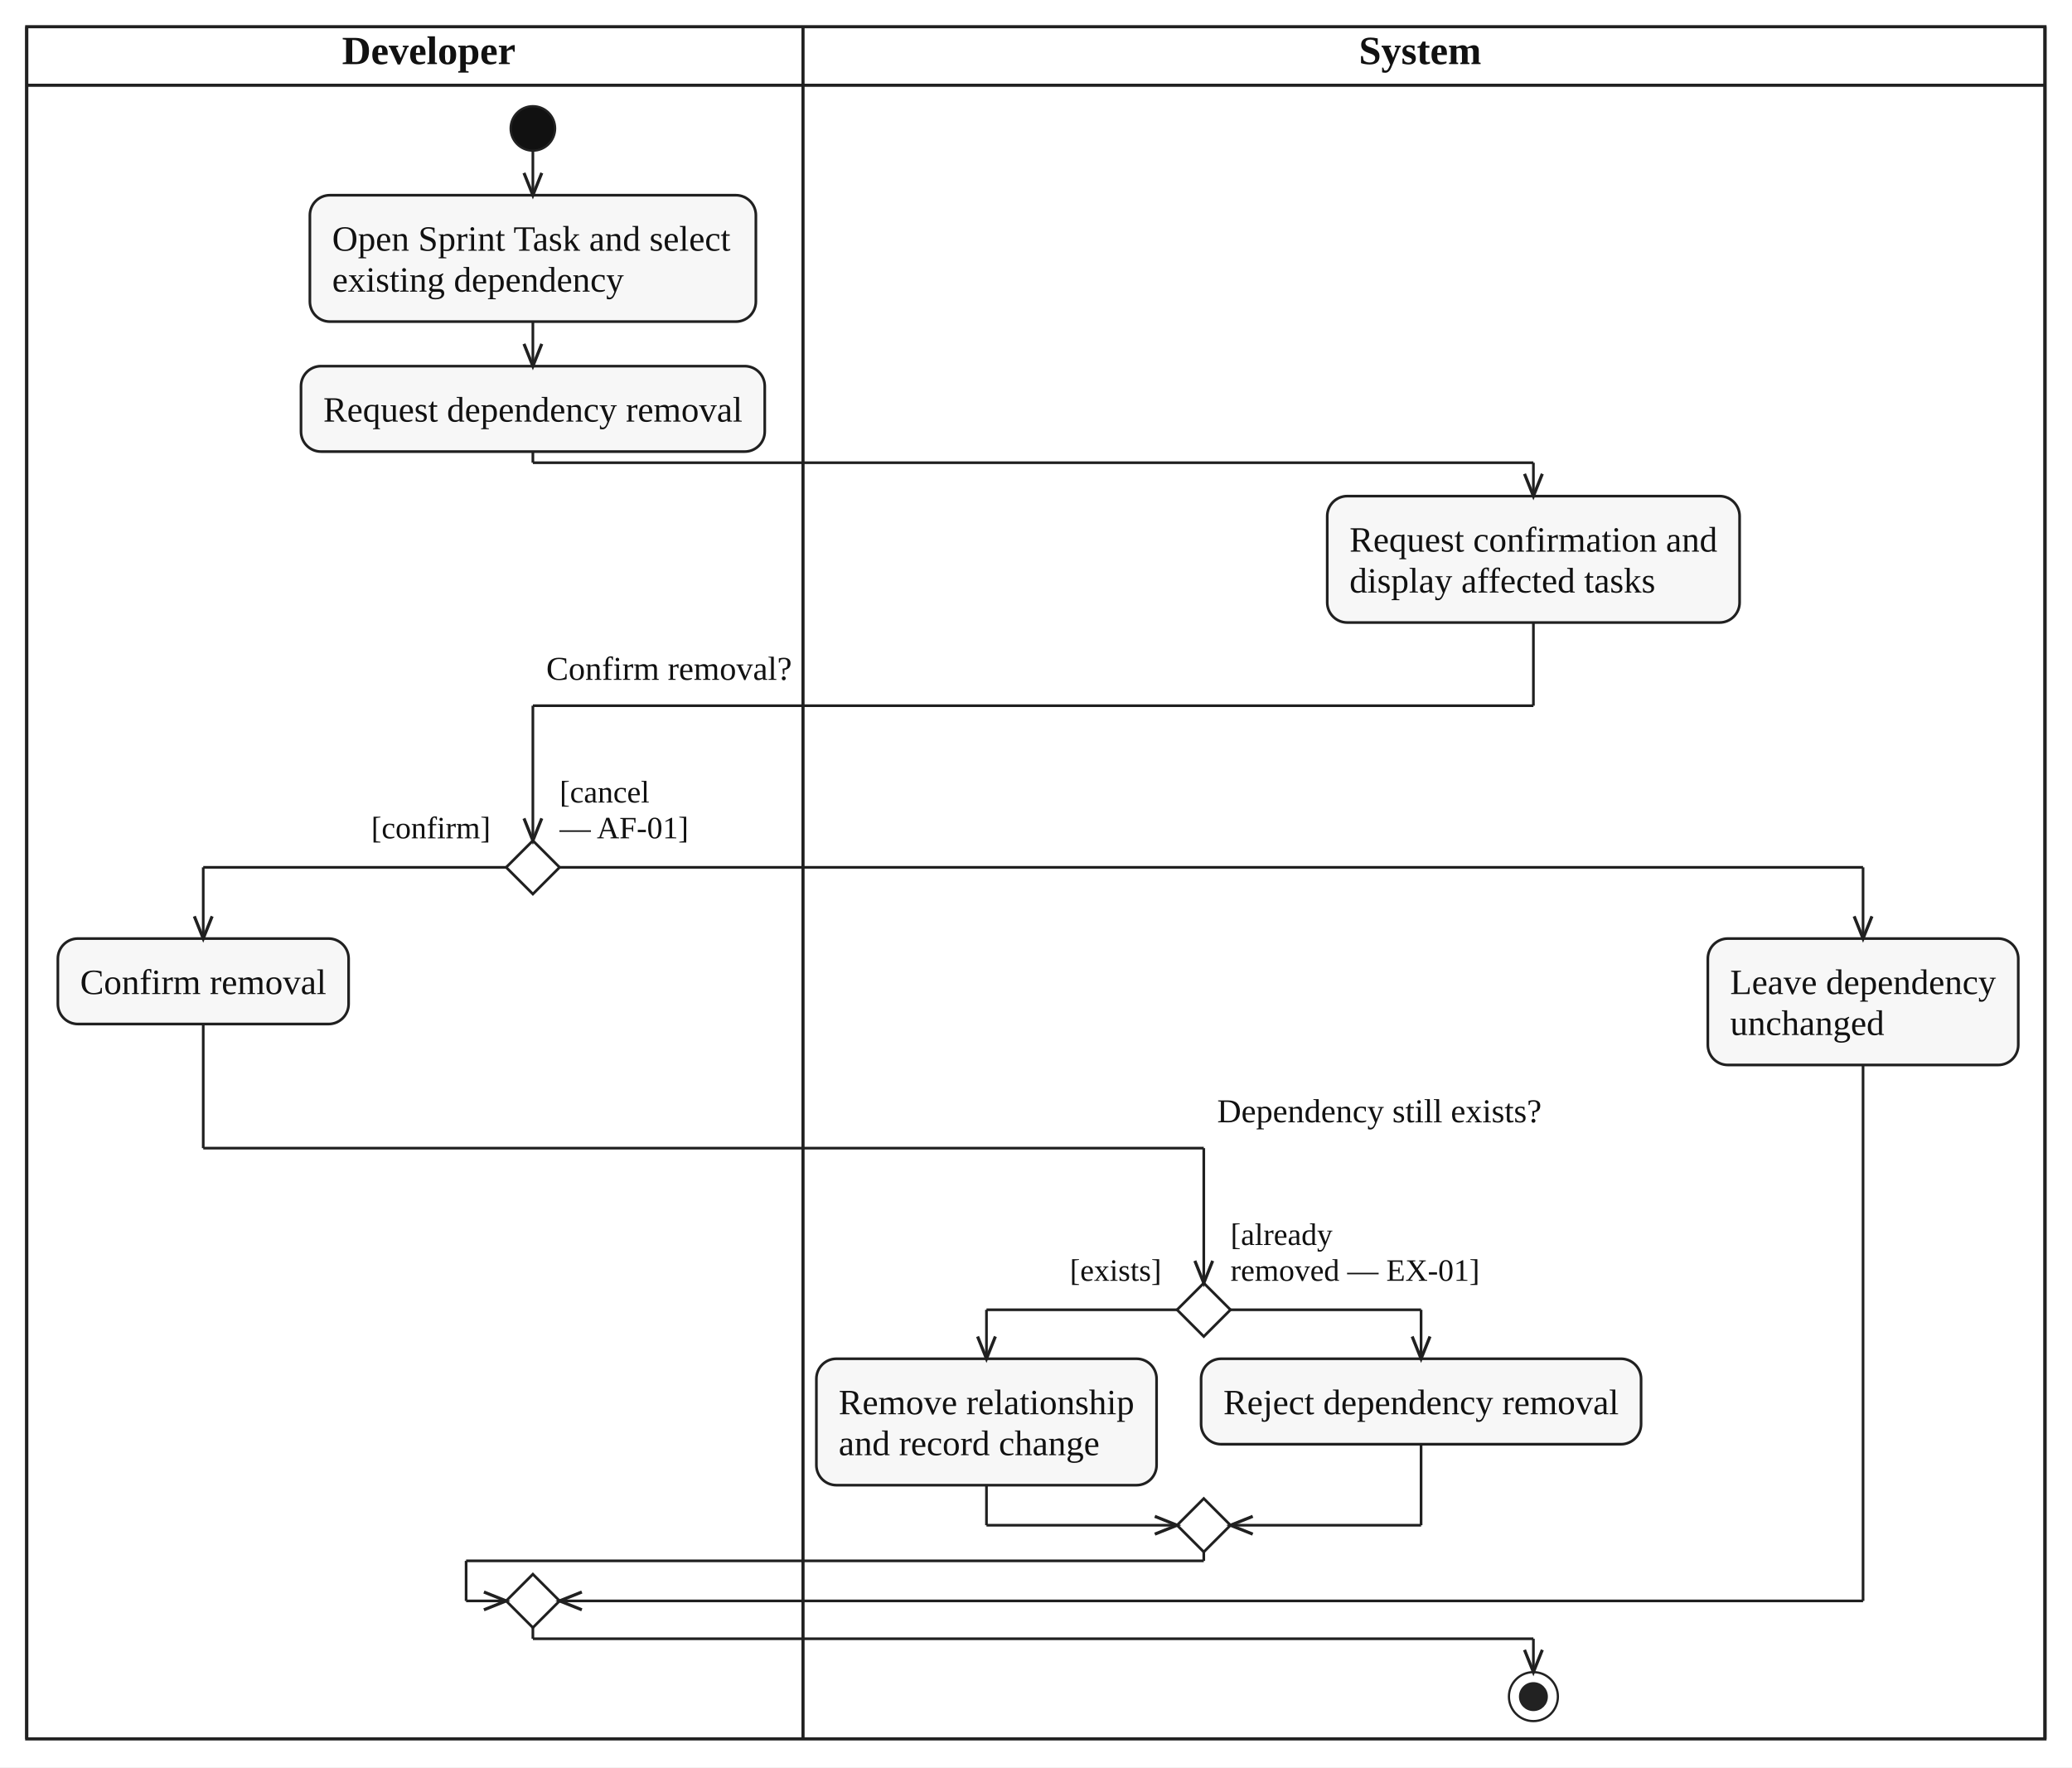
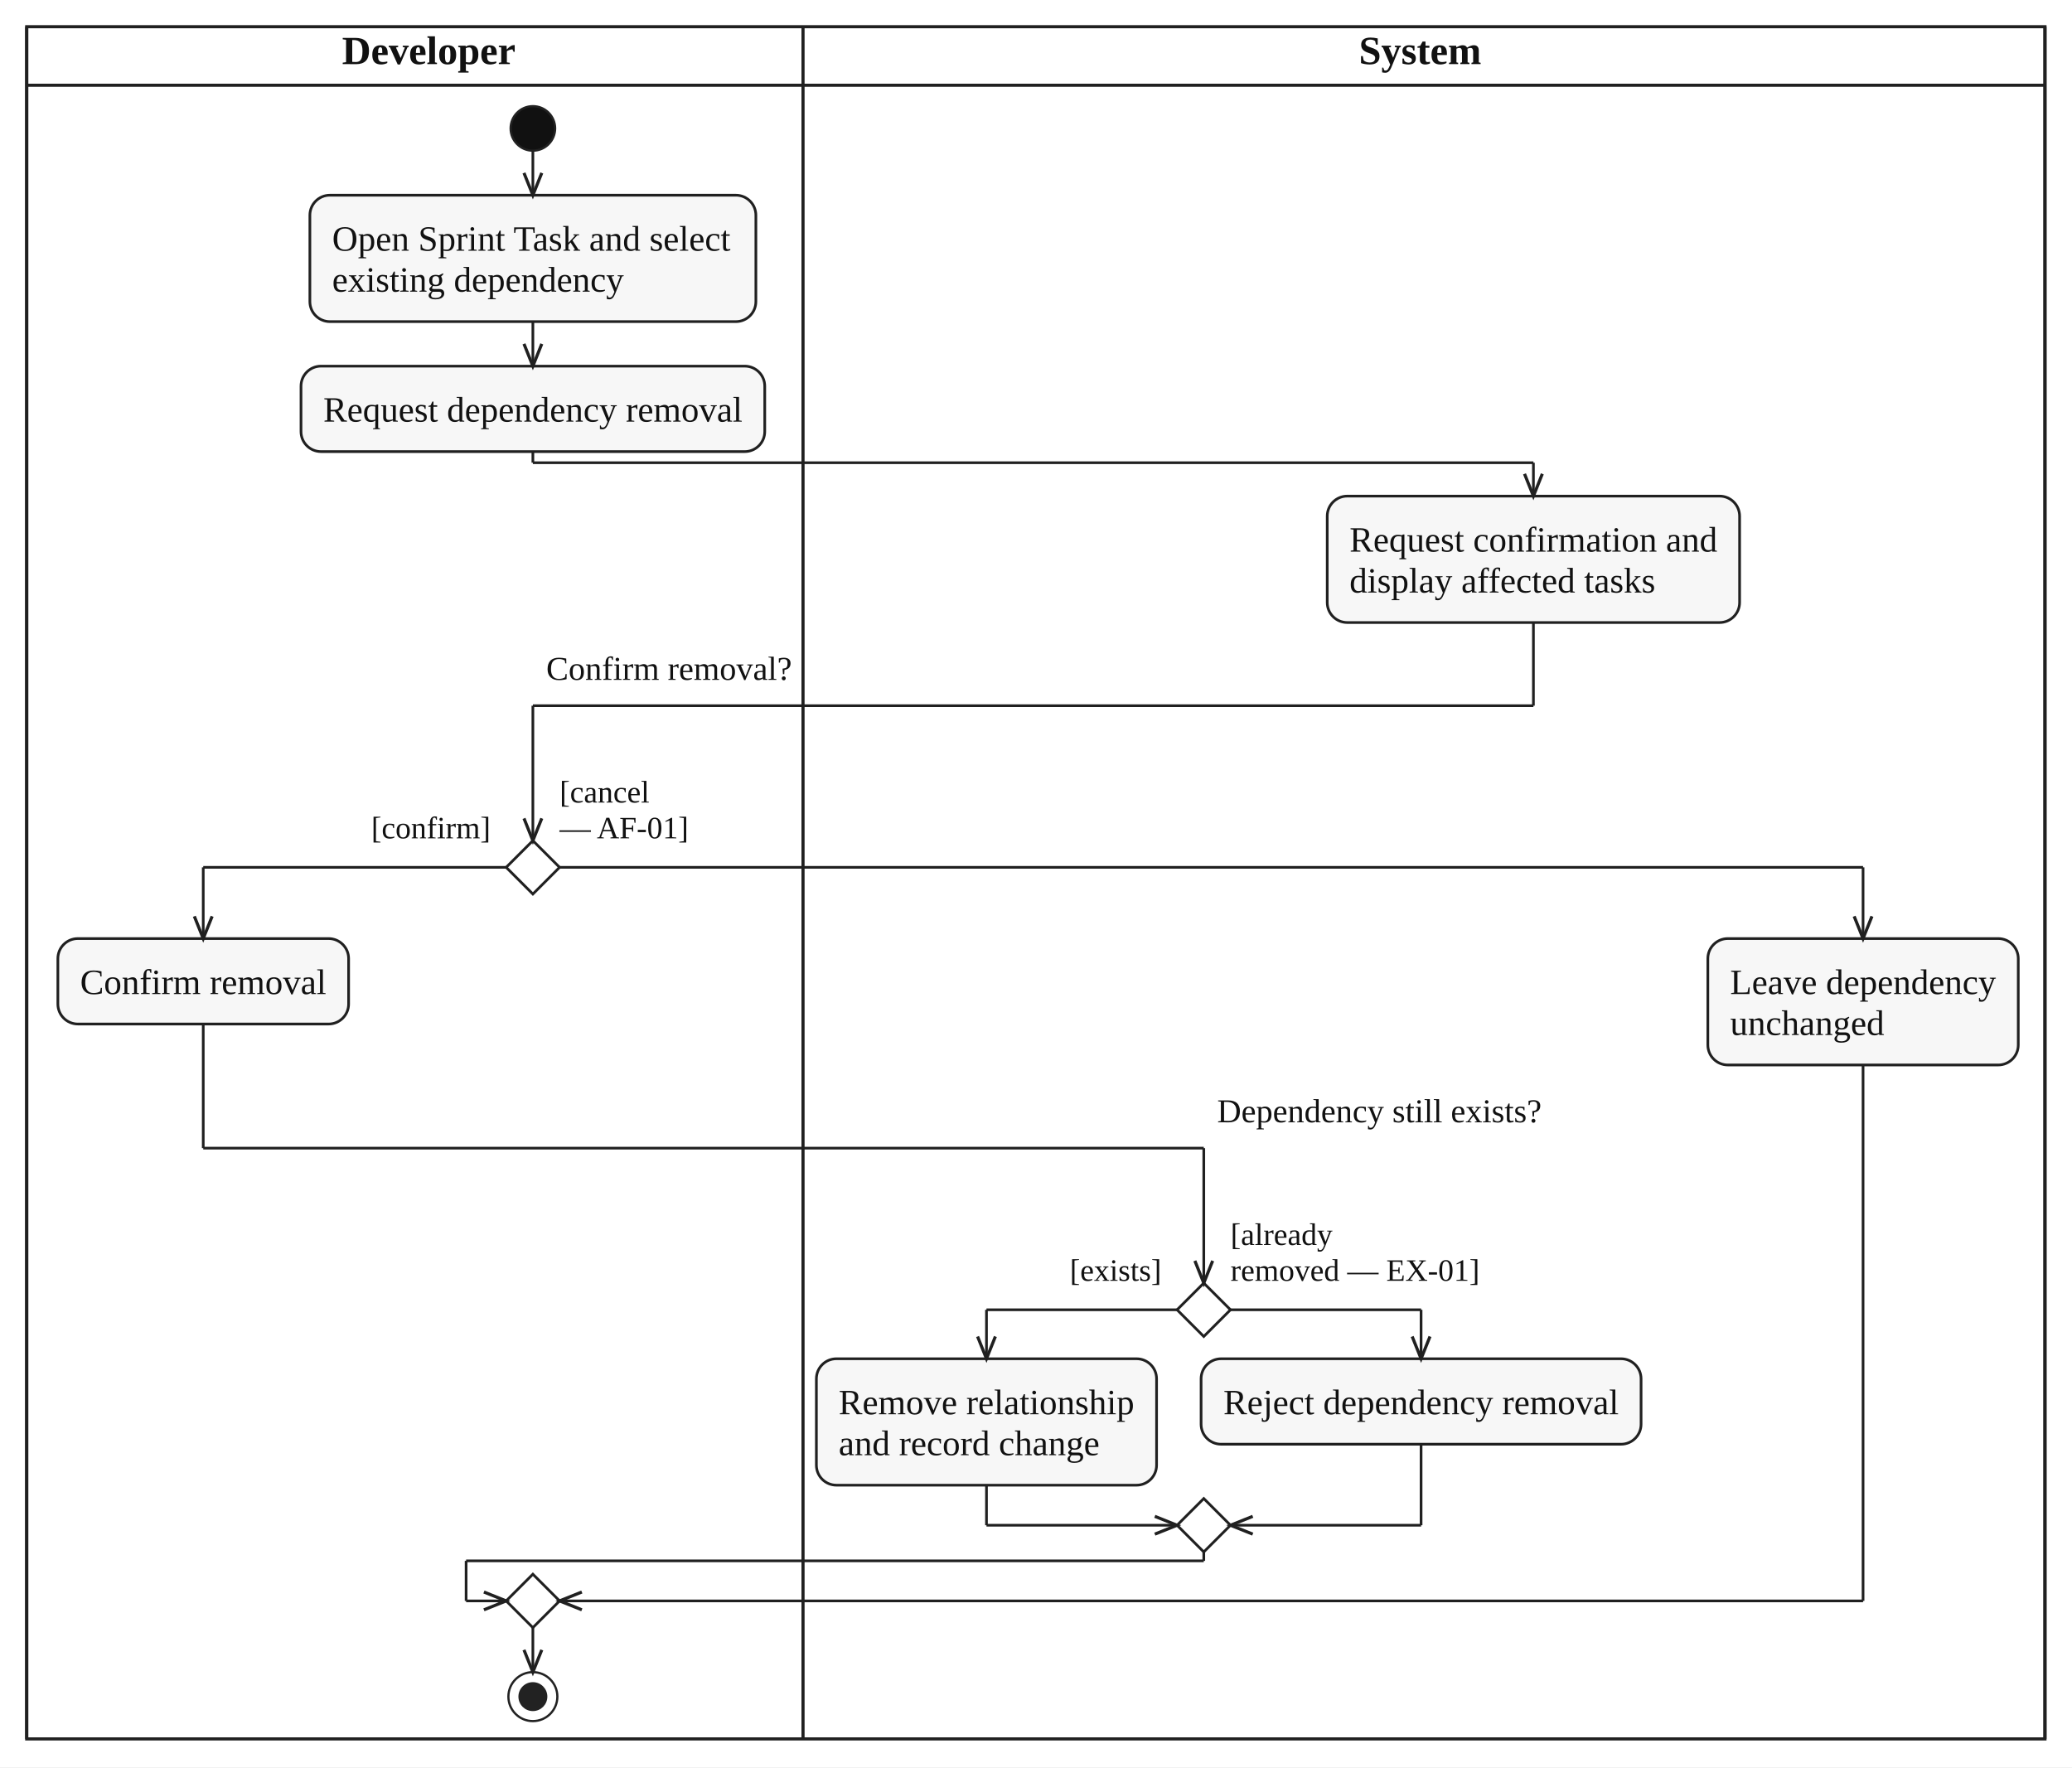
<svg xmlns="http://www.w3.org/2000/svg" contentStyleType="text/css" height="794px" preserveAspectRatio="none" style="width:931px;height:794px;background:#FFFFFF;" version="1.1" viewBox="-5 0.394 931 794" width="931px" zoomAndPan="magnify" data-pres-formatted="1">
  <rect id="pres-background" x="-5" y="0.394" width="931" height="794" fill="#FFFFFF" stroke="none" />
  <defs />
  <g>
    <rect fill="#FFFFFF" height="30.698" style="stroke:#FFFFFF;stroke-width:1.0;" width="892.107" x="15" y="12.394" />
    <ellipse cx="234.435" cy="58.092" fill="#111111" rx="10" ry="10" style="stroke:#222222;stroke-width:1.0;" />
    <rect fill="#F7F7F7" height="56.797" rx="9" ry="9" style="stroke:#202020;stroke-width:1.2;" width="200.398" x="134.235" y="88.092" />
    <text fill="#111111" font-family="Times New Roman" font-size="16" lengthAdjust="spacing" textLength="180.398" x="144.235" y="113.029">Open Sprint Task and select</text>
    <text fill="#111111" font-family="Times New Roman" font-size="16" lengthAdjust="spacing" textLength="131.07" x="144.235" y="131.428">existing dependency</text>
    <rect fill="#F7F7F7" height="38.398" rx="9" ry="9" style="stroke:#202020;stroke-width:1.2;" width="208.375" x="130.247" y="164.889" />
    <text fill="#111111" font-family="Times New Roman" font-size="16" lengthAdjust="spacing" textLength="188.375" x="140.247" y="189.826">Request dependency removal</text>
    <polygon fill="#FFFFFF" points="234.435,378.071,246.435,390.071,234.435,402.071,222.435,390.071,234.435,378.071" style="stroke:#202020;stroke-width:1.2;" />
    <text fill="#111111" font-family="Times New Roman" font-size="15" lengthAdjust="spacing" textLength="110.383" x="240.435" y="305.832">Confirm removal?</text>
    <text fill="#111111" font-family="Times New Roman" font-size="15" lengthAdjust="spacing" textLength="3.75" x="240.435" y="323.081"> </text>
    <text fill="#111111" font-family="Times New Roman" font-size="15" lengthAdjust="spacing" textLength="3.75" x="240.435" y="340.33"> </text>
    <text fill="#111111" font-family="Times New Roman" font-size="15" lengthAdjust="spacing" textLength="3.75" x="240.435" y="357.578"> </text>
    <text fill="#111111" font-family="Times New Roman" font-size="15" lengthAdjust="spacing" textLength="3.75" x="240.435" y="374.827"> </text>
    <text fill="#111111" font-family="Times New Roman" font-size="14" lengthAdjust="spacing" textLength="60.642" x="161.793" y="377.043">[confirm]  </text>
    <text fill="#111111" font-family="Times New Roman" font-size="6" lengthAdjust="spacing" textLength="1.5" x="161.793" y="385.673"> </text>
    <text fill="#111111" font-family="Times New Roman" font-size="14" lengthAdjust="spacing" textLength="47.407" x="246.435" y="360.944">  [cancel</text>
    <text fill="#111111" font-family="Times New Roman" font-size="14" lengthAdjust="spacing" textLength="65.721" x="246.435" y="377.043">  — AF-01]</text>
    <text fill="#111111" font-family="Times New Roman" font-size="6" lengthAdjust="spacing" textLength="1.5" x="246.435" y="385.673"> </text>
    <rect fill="#F7F7F7" height="38.398" rx="9" ry="9" style="stroke:#202020;stroke-width:1.2;" width="130.641" x="21" y="422.071" />
    <text fill="#111111" font-family="Times New Roman" font-size="16" lengthAdjust="spacing" textLength="110.641" x="31" y="447.009">Confirm removal</text>
    <polygon fill="#FFFFFF" points="234.435,707.652,246.435,719.652,234.435,731.652,222.435,719.652,234.435,707.652" style="stroke:#202020;stroke-width:1.2;" />
+     <ellipse cx="234.435" cy="762.652" fill="none" rx="11" ry="11" style="stroke:#222222;stroke-width:1.0;" />
+     <ellipse cx="234.435" cy="762.652" fill="#222222" rx="6" ry="6" style="stroke:#222222;stroke-width:1.0;" />
    <line style="stroke:#202020;stroke-width:1.4;" x1="7" x2="7" y1="12.394" y2="781.652" />
    <rect fill="#F7F7F7" height="56.797" rx="9" ry="9" style="stroke:#202020;stroke-width:1.2;" width="185.289" x="591.356" y="223.287" />
    <text fill="#111111" font-family="Times New Roman" font-size="16" lengthAdjust="spacing" textLength="165.289" x="601.356" y="248.225">Request confirmation and</text>
    <text fill="#111111" font-family="Times New Roman" font-size="16" lengthAdjust="spacing" textLength="137.727" x="601.356" y="266.623">display affected tasks</text>
    <polygon fill="#FFFFFF" points="535.886,576.856,547.886,588.856,535.886,600.856,523.886,588.856,535.886,576.856" style="stroke:#202020;stroke-width:1.2;" />
    <text fill="#111111" font-family="Times New Roman" font-size="15" lengthAdjust="spacing" textLength="145.796" x="541.886" y="504.617">Dependency still exists?</text>
    <text fill="#111111" font-family="Times New Roman" font-size="15" lengthAdjust="spacing" textLength="3.75" x="541.886" y="521.865"> </text>
    <text fill="#111111" font-family="Times New Roman" font-size="15" lengthAdjust="spacing" textLength="3.75" x="541.886" y="539.114"> </text>
    <text fill="#111111" font-family="Times New Roman" font-size="15" lengthAdjust="spacing" textLength="3.75" x="541.886" y="556.362"> </text>
    <text fill="#111111" font-family="Times New Roman" font-size="15" lengthAdjust="spacing" textLength="3.75" x="541.886" y="573.611"> </text>
    <text fill="#111111" font-family="Times New Roman" font-size="14" lengthAdjust="spacing" textLength="48.214" x="475.672" y="575.827">[exists]  </text>
    <text fill="#111111" font-family="Times New Roman" font-size="6" lengthAdjust="spacing" textLength="1.5" x="475.672" y="584.457"> </text>
    <text fill="#111111" font-family="Times New Roman" font-size="14" lengthAdjust="spacing" textLength="52.855" x="547.886" y="559.729">  [already</text>
    <text fill="#111111" font-family="Times New Roman" font-size="14" lengthAdjust="spacing" textLength="118.966" x="547.886" y="575.827">  removed — EX-01]</text>
    <text fill="#111111" font-family="Times New Roman" font-size="6" lengthAdjust="spacing" textLength="1.5" x="547.886" y="584.457"> </text>
    <rect fill="#F7F7F7" height="56.797" rx="9" ry="9" style="stroke:#202020;stroke-width:1.2;" width="152.859" x="361.818" y="610.856" />
    <text fill="#111111" font-family="Times New Roman" font-size="16" lengthAdjust="spacing" textLength="132.859" x="371.818" y="635.793">Remove relationship</text>
    <text fill="#111111" font-family="Times New Roman" font-size="16" lengthAdjust="spacing" textLength="117.266" x="371.818" y="654.191">and record change</text>
    <rect fill="#F7F7F7" height="38.398" rx="9" ry="9" style="stroke:#202020;stroke-width:1.2;" width="197.695" x="534.677" y="610.856" />
    <text fill="#111111" font-family="Times New Roman" font-size="16" lengthAdjust="spacing" textLength="177.695" x="544.677" y="635.793">Reject dependency removal</text>
    <polygon fill="#FFFFFF" points="535.886,673.652,547.886,685.652,535.886,697.652,523.886,685.652,535.886,673.652" style="stroke:#202020;stroke-width:1.2;" />
    <rect fill="#F7F7F7" height="56.797" rx="9" ry="9" style="stroke:#202020;stroke-width:1.2;" width="139.484" x="762.373" y="422.071" />
    <text fill="#111111" font-family="Times New Roman" font-size="16" lengthAdjust="spacing" textLength="119.484" x="772.373" y="447.009">Leave dependency</text>
    <text fill="#111111" font-family="Times New Roman" font-size="16" lengthAdjust="spacing" textLength="69.305" x="772.373" y="465.407">unchanged</text>
-     <ellipse cx="684" cy="762.652" fill="none" rx="11" ry="11" style="stroke:#222222;stroke-width:1.0;" />
-     <ellipse cx="684" cy="762.652" fill="#222222" rx="6" ry="6" style="stroke:#222222;stroke-width:1.0;" />
    <line style="stroke:#202020;stroke-width:1.4;" x1="355.818" x2="355.818" y1="12.394" y2="781.652" />
    <line style="stroke:#202020;stroke-width:1.4;" x1="913.857" x2="913.857" y1="12.394" y2="781.652" />
    <line style="stroke:#202020;stroke-width:1.2;" x1="234.435" x2="234.435" y1="68.092" y2="88.092" />
    <polyline points="230.435,78.092 234.435,88.092 238.435,78.092" fill="none" stroke="#202020" stroke-width="1.4" stroke-linejoin="miter" stroke-linecap="butt" class="open-arrowhead" />
    <line style="stroke:#202020;stroke-width:1.2;" x1="234.435" x2="234.435" y1="144.889" y2="164.889" />
    <polyline points="230.435,154.889 234.435,164.889 238.435,154.889" fill="none" stroke="#202020" stroke-width="1.4" stroke-linejoin="miter" stroke-linecap="butt" class="open-arrowhead" />
    <line style="stroke:#202020;stroke-width:1.2;" x1="222.435" x2="86.32" y1="390.071" y2="390.071" />
    <line style="stroke:#202020;stroke-width:1.2;" x1="86.32" x2="86.32" y1="390.071" y2="422.071" />
    <polyline points="82.32,412.071 86.32,422.071 90.32,412.071" fill="none" stroke="#202020" stroke-width="1.4" stroke-linejoin="miter" stroke-linecap="butt" class="open-arrowhead" />
+     <line style="stroke:#202020;stroke-width:1.2;" x1="234.435" x2="234.435" y1="731.652" y2="751.652" />
+     <polyline points="230.435,741.652 234.435,751.652 238.435,741.652" fill="none" stroke="#202020" stroke-width="1.4" stroke-linejoin="miter" stroke-linecap="butt" class="open-arrowhead" />
    <line style="stroke:#202020;stroke-width:1.2;" x1="523.886" x2="438.248" y1="588.856" y2="588.856" />
    <line style="stroke:#202020;stroke-width:1.2;" x1="438.248" x2="438.248" y1="588.856" y2="610.856" />
    <polyline points="434.248,600.856 438.248,610.856 442.248,600.856" fill="none" stroke="#202020" stroke-width="1.4" stroke-linejoin="miter" stroke-linecap="butt" class="open-arrowhead" />
    <line style="stroke:#202020;stroke-width:1.2;" x1="547.886" x2="633.525" y1="588.856" y2="588.856" />
    <line style="stroke:#202020;stroke-width:1.2;" x1="633.525" x2="633.525" y1="588.856" y2="610.856" />
    <polyline points="629.525,600.856 633.525,610.856 637.525,600.856" fill="none" stroke="#202020" stroke-width="1.4" stroke-linejoin="miter" stroke-linecap="butt" class="open-arrowhead" />
    <line style="stroke:#202020;stroke-width:1.2;" x1="438.248" x2="438.248" y1="667.652" y2="685.652" />
    <line style="stroke:#202020;stroke-width:1.2;" x1="438.248" x2="523.886" y1="685.652" y2="685.652" />
    <polyline points="513.886,681.652 523.886,685.652 513.886,689.652" fill="none" stroke="#202020" stroke-width="1.4" stroke-linejoin="miter" stroke-linecap="butt" class="open-arrowhead" />
    <line style="stroke:#202020;stroke-width:1.2;" x1="633.525" x2="633.525" y1="649.254" y2="685.652" />
    <line style="stroke:#202020;stroke-width:1.2;" x1="633.525" x2="547.886" y1="685.652" y2="685.652" />
    <polyline points="557.886,681.652 547.886,685.652 557.886,689.652" fill="none" stroke="#202020" stroke-width="1.4" stroke-linejoin="miter" stroke-linecap="butt" class="open-arrowhead" />
    <line style="stroke:#202020;stroke-width:1.2;" x1="234.435" x2="234.435" y1="203.287" y2="208.287" />
    <line style="stroke:#202020;stroke-width:1.2;" x1="234.435" x2="684" y1="208.287" y2="208.287" />
    <line style="stroke:#202020;stroke-width:1.2;" x1="684" x2="684" y1="208.287" y2="223.287" />
    <polyline points="680,213.287 684,223.287 688,213.287" fill="none" stroke="#202020" stroke-width="1.4" stroke-linejoin="miter" stroke-linecap="butt" class="open-arrowhead" />
    <line style="stroke:#202020;stroke-width:1.2;" x1="86.32" x2="86.32" y1="460.47" y2="516.234" />
    <line style="stroke:#202020;stroke-width:1.2;" x1="86.32" x2="535.886" y1="516.234" y2="516.234" />
    <line style="stroke:#202020;stroke-width:1.2;" x1="535.886" x2="535.886" y1="516.234" y2="576.856" />
    <polyline points="531.886,566.856 535.886,576.856 539.886,566.856" fill="none" stroke="#202020" stroke-width="1.4" stroke-linejoin="miter" stroke-linecap="butt" class="open-arrowhead" />
    <line style="stroke:#202020;stroke-width:1.2;" x1="246.435" x2="832.115" y1="390.071" y2="390.071" />
    <line style="stroke:#202020;stroke-width:1.2;" x1="832.115" x2="832.115" y1="390.071" y2="422.071" />
    <polyline points="828.115,412.071 832.115,422.071 836.115,412.071" fill="none" stroke="#202020" stroke-width="1.4" stroke-linejoin="miter" stroke-linecap="butt" class="open-arrowhead" />
    <line style="stroke:#202020;stroke-width:1.2;" x1="535.886" x2="535.886" y1="697.652" y2="701.652" />
    <line style="stroke:#202020;stroke-width:1.2;" x1="535.886" x2="204.435" y1="701.652" y2="701.652" />
    <line style="stroke:#202020;stroke-width:1.2;" x1="204.435" x2="204.435" y1="701.652" y2="719.652" />
    <line style="stroke:#202020;stroke-width:1.2;" x1="204.435" x2="222.435" y1="719.652" y2="719.652" />
    <polyline points="212.435,715.652 222.435,719.652 212.435,723.652" fill="none" stroke="#202020" stroke-width="1.4" stroke-linejoin="miter" stroke-linecap="butt" class="open-arrowhead" />
    <line style="stroke:#202020;stroke-width:1.2;" x1="832.115" x2="832.115" y1="478.868" y2="719.652" />
    <line style="stroke:#202020;stroke-width:1.2;" x1="832.115" x2="246.435" y1="719.652" y2="719.652" />
    <polyline points="256.435,715.652 246.435,719.652 256.435,723.652" fill="none" stroke="#202020" stroke-width="1.4" stroke-linejoin="miter" stroke-linecap="butt" class="open-arrowhead" />
    <line style="stroke:#202020;stroke-width:1.2;" x1="684" x2="684" y1="280.084" y2="317.45" />
    <line style="stroke:#202020;stroke-width:1.2;" x1="684" x2="234.435" y1="317.45" y2="317.45" />
    <line style="stroke:#202020;stroke-width:1.2;" x1="234.435" x2="234.435" y1="317.45" y2="378.071" />
    <polyline points="230.435,368.071 234.435,378.071 238.435,368.071" fill="none" stroke="#202020" stroke-width="1.4" stroke-linejoin="miter" stroke-linecap="butt" class="open-arrowhead" />
-     <line style="stroke:#202020;stroke-width:1.2;" x1="234.435" x2="234.435" y1="731.652" y2="736.652" />
-     <line style="stroke:#202020;stroke-width:1.2;" x1="234.435" x2="684" y1="736.652" y2="736.652" />
-     <line style="stroke:#202020;stroke-width:1.2;" x1="684" x2="684" y1="736.652" y2="751.652" />
-     <polyline points="680,741.652 684,751.652 688,741.652" fill="none" stroke="#202020" stroke-width="1.4" stroke-linejoin="miter" stroke-linecap="butt" class="open-arrowhead" />
    <text fill="#111111" font-family="Times New Roman" font-size="18" font-weight="bold" lengthAdjust="spacing" textLength="77.968" x="148.675" y="29.198">Developer</text>
    <text fill="#111111" font-family="Times New Roman" font-size="7" font-weight="bold" lengthAdjust="spacing" textLength="1.75" x="144.175" y="39.627"> </text>
    <text fill="#111111" font-family="Times New Roman" font-size="18" font-weight="bold" lengthAdjust="spacing" textLength="54.993" x="605.591" y="29.198">System</text>
    <text fill="#111111" font-family="Times New Roman" font-size="7" font-weight="bold" lengthAdjust="spacing" textLength="1.75" x="601.091" y="39.627"> </text>
  </g>
  <g id="pres-frame" fill="none" stroke="#202020" stroke-width="1.4">
    <rect x="7" y="12.394" width="906.857" height="769.259" />
    <line x1="7" x2="913.857" y1="38.698" y2="38.698" />
  </g>
</svg>
